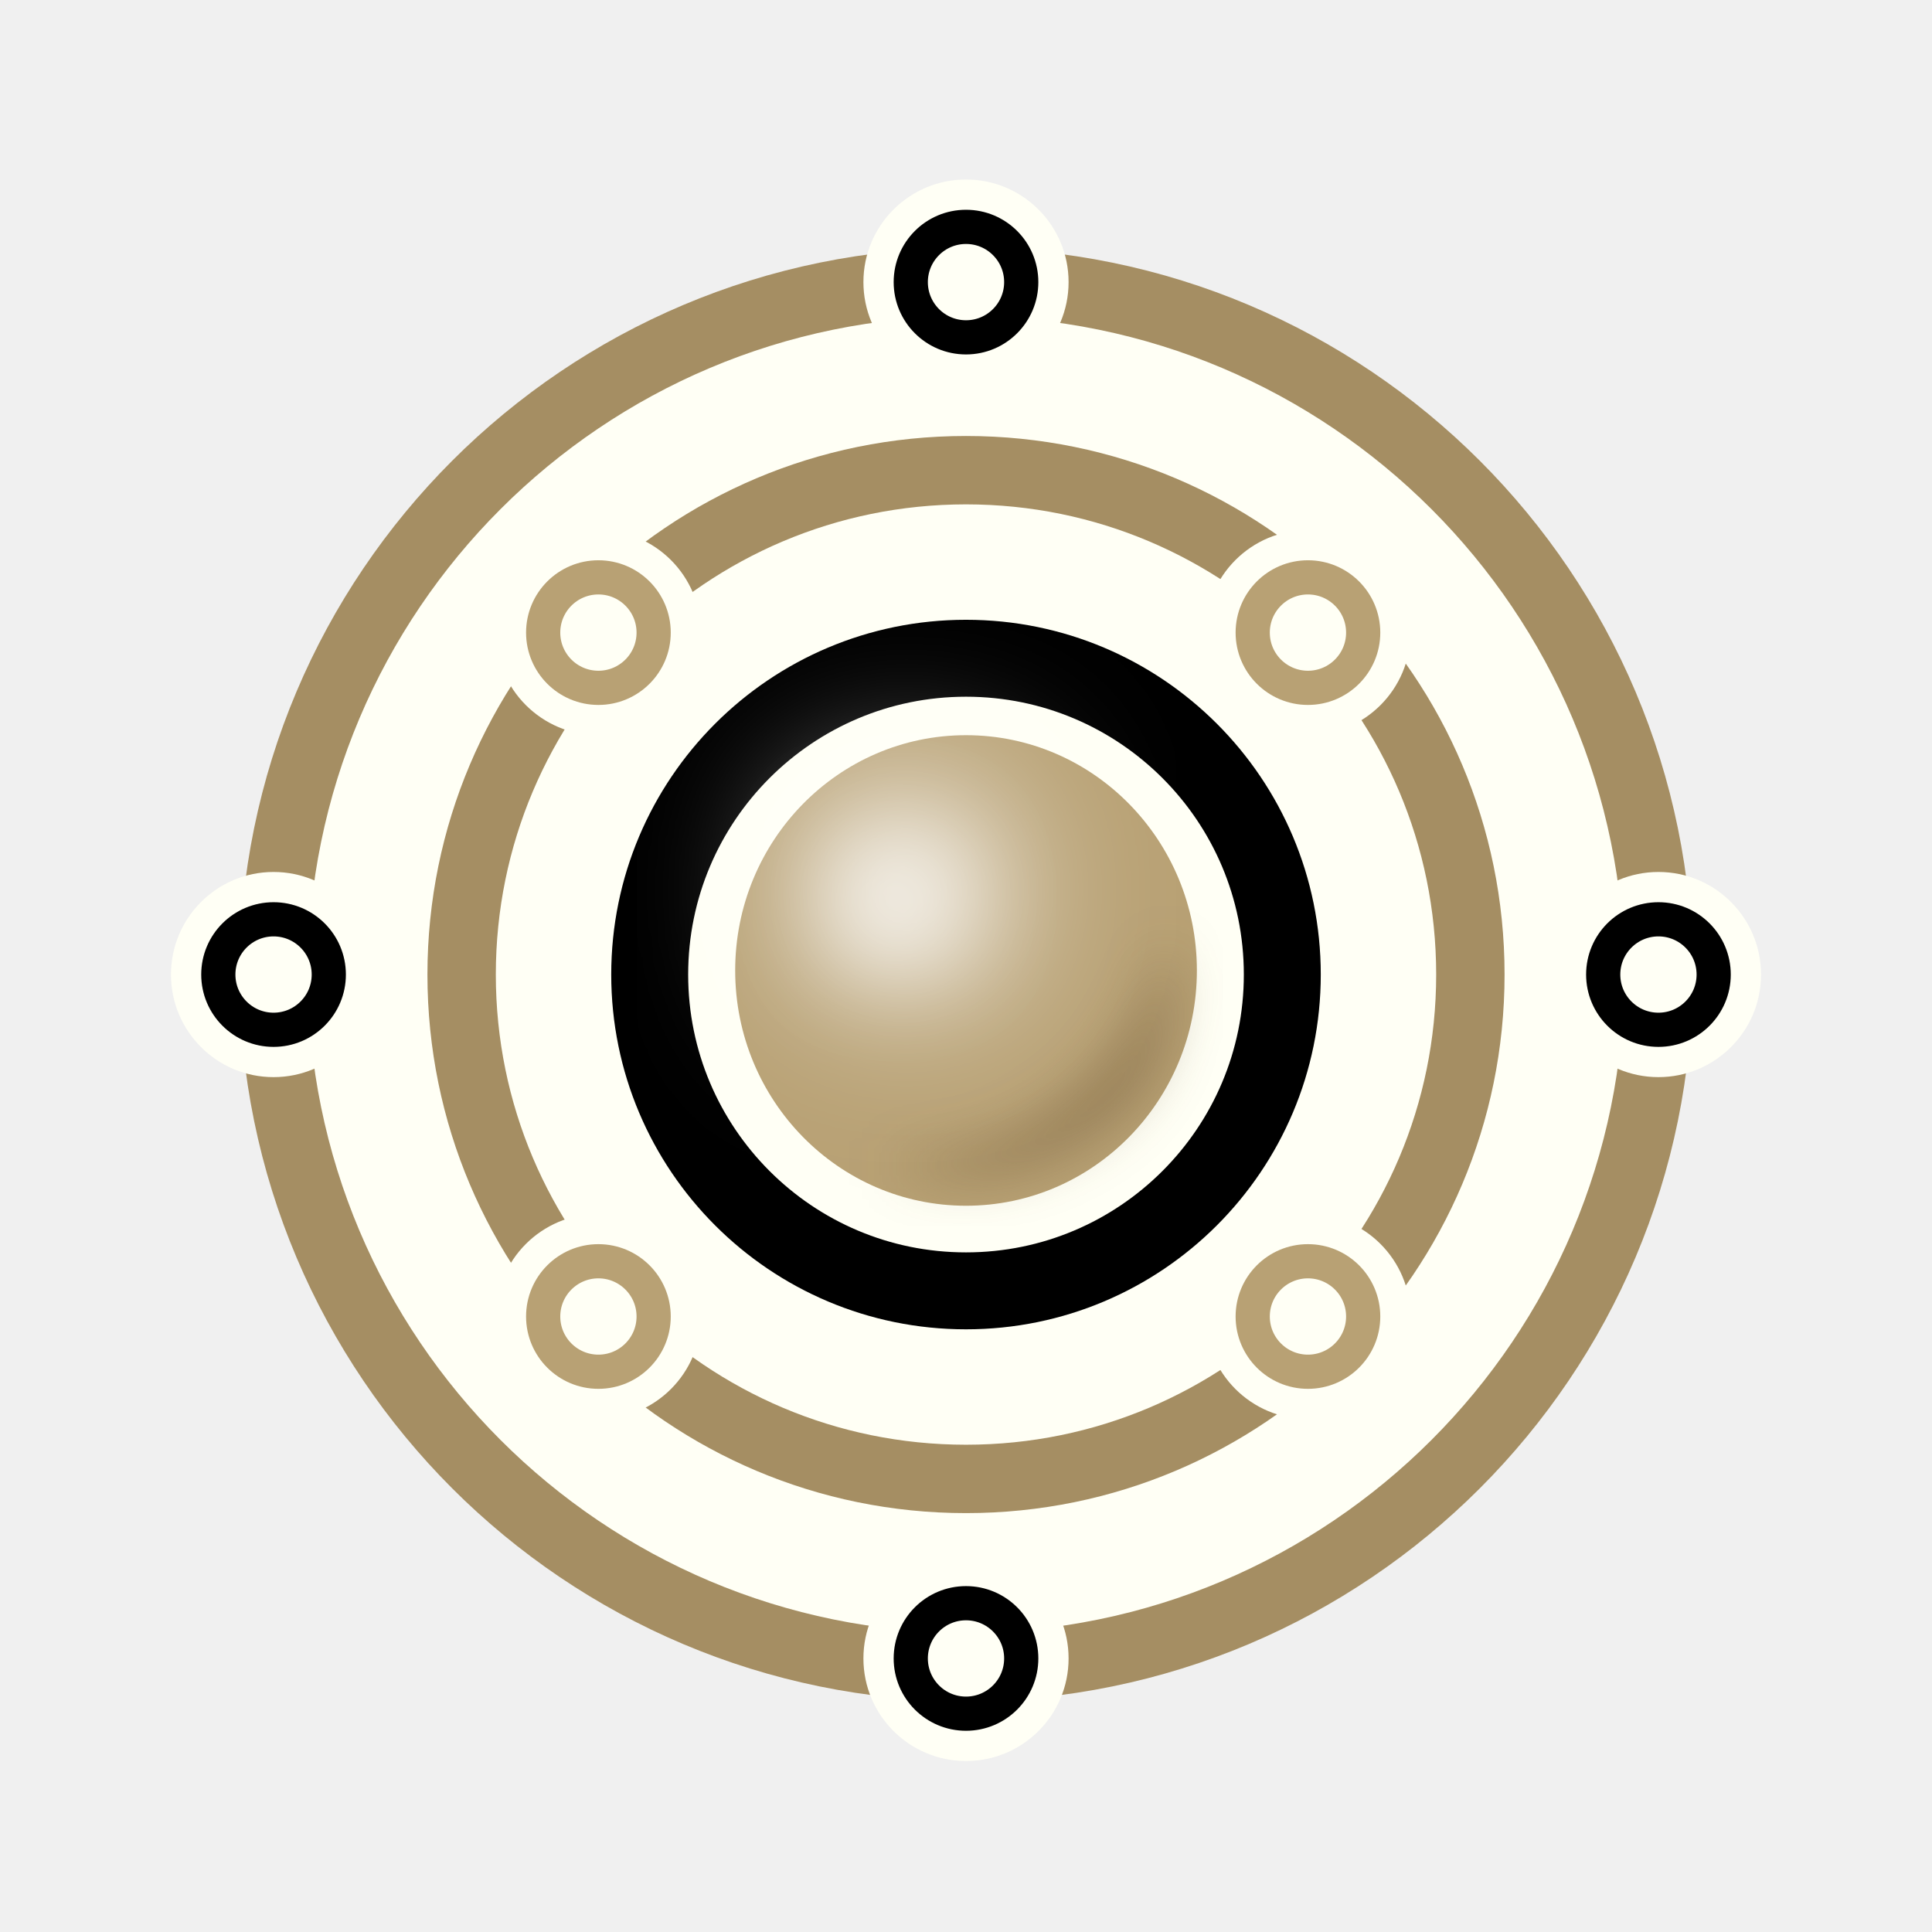
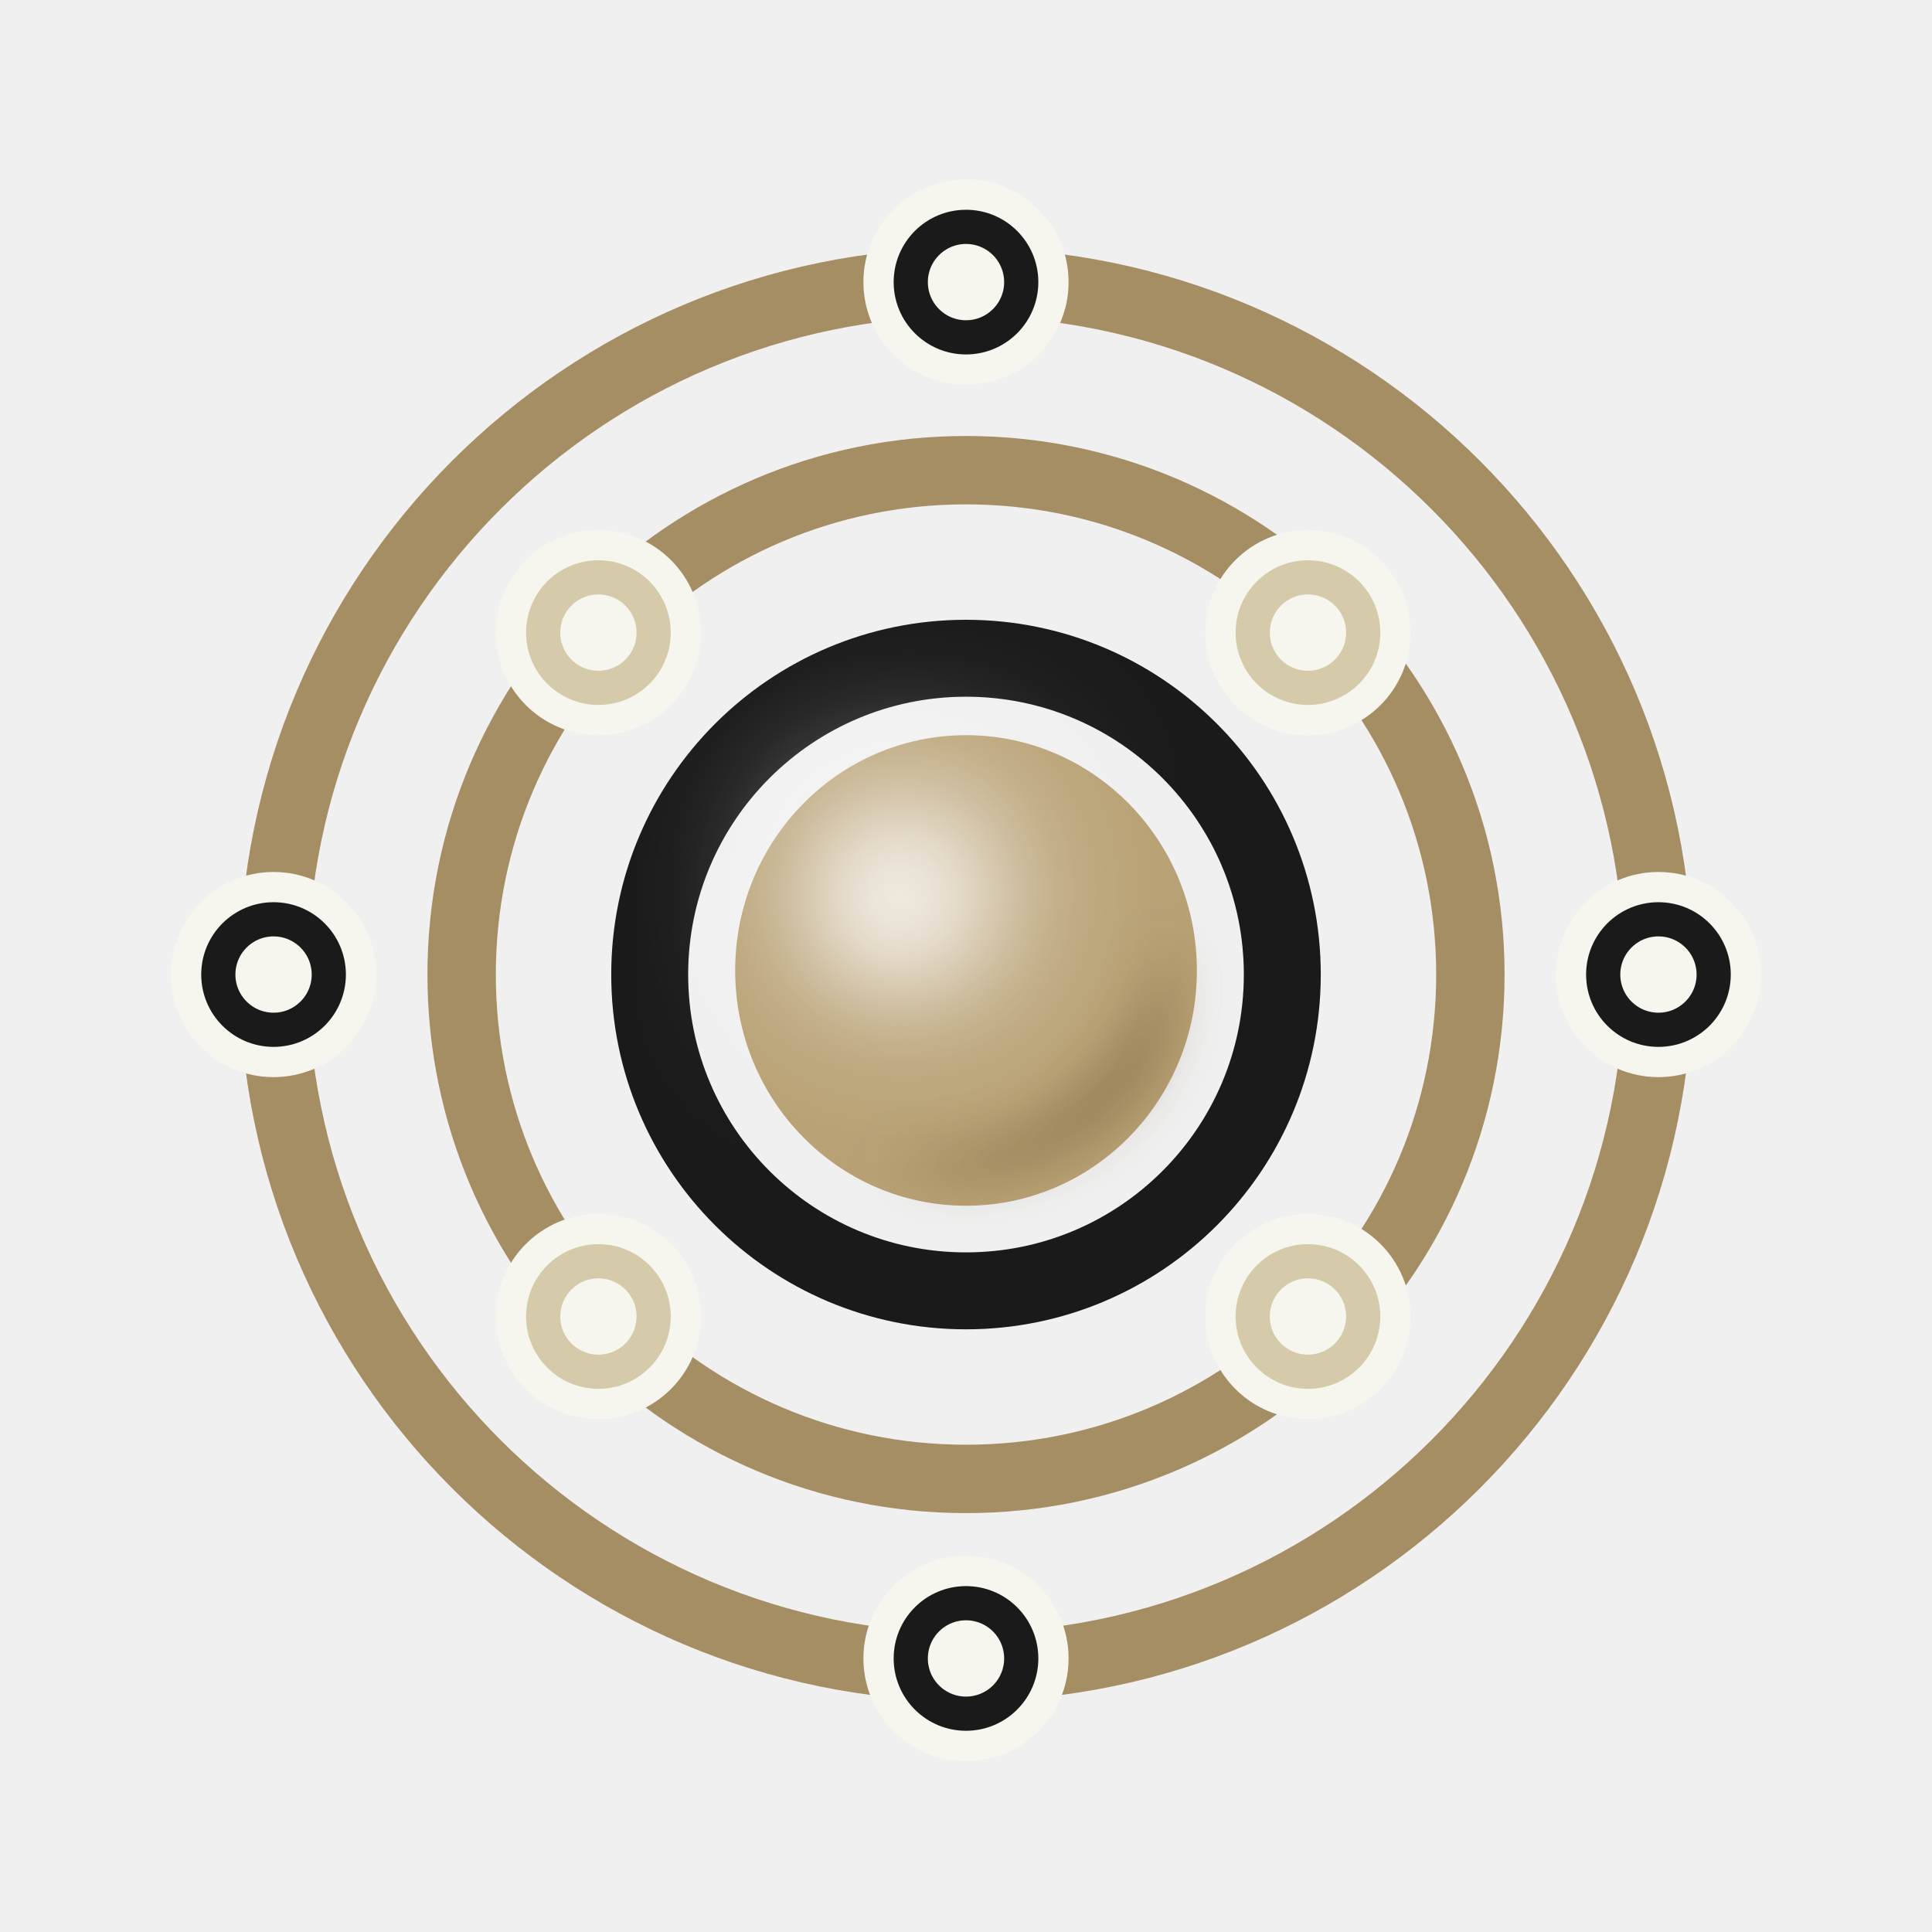
<svg xmlns="http://www.w3.org/2000/svg" width="226" height="226" viewBox="0 0 226 226" fill="none">
-   <path d="M194 114C194 158.735 157.735 195 113 195C68.265 195 32 158.735 32 114C32 69.265 68.265 33 113 33C157.735 33 194 69.265 194 114Z" fill="#FFFFF5" stroke="#A58E63" stroke-width="8" />
-   <path d="M172 114C172 146.585 145.585 173 113 173C80.415 173 54 146.585 54 114C54 81.415 80.415 55 113 55C145.585 55 172 81.415 172 114Z" fill="#FFFFF5" stroke="#A58E63" stroke-width="8" />
-   <circle cx="113" cy="114" r="37" fill="#FFFFF5" stroke="black" stroke-width="9" />
-   <circle cx="70" cy="154" r="12" fill="#FFFFF5" />
-   <circle cx="70" cy="154" r="6.462" fill="#FFFFF5" stroke="#B8A174" stroke-width="4" />
-   <circle cx="70" cy="74" r="12" fill="#FFFFF5" />
-   <circle cx="70" cy="74" r="6.462" fill="#FFFFF5" stroke="#B8A174" stroke-width="4" />
-   <circle cx="153" cy="154" r="12" fill="#FFFFF5" />
-   <circle cx="153" cy="154" r="6.462" fill="#FFFFF5" stroke="#B8A174" stroke-width="4" />
-   <circle cx="153" cy="74" r="12" fill="#FFFFF5" />
-   <circle cx="153" cy="74" r="6.462" fill="#FFFFF5" stroke="#B8A174" stroke-width="4" />
-   <circle cx="113" cy="194" r="12" fill="#FFFFF5" />
-   <circle cx="113" cy="194" r="6.462" fill="#FFFFF5" stroke="black" stroke-width="4" />
-   <circle cx="113" cy="33" r="12" fill="#FFFFF5" />
-   <circle cx="113" cy="33" r="6.462" fill="#FFFFF5" stroke="black" stroke-width="4" />
-   <circle cx="32" cy="114" r="12" fill="#FFFFF5" />
-   <circle cx="32" cy="114" r="6.462" fill="#FFFFF5" stroke="black" stroke-width="4" />
-   <circle cx="194" cy="114" r="12" fill="#FFFFF5" />
-   <circle cx="194" cy="114" r="6.462" fill="#FFFFF5" stroke="black" stroke-width="4" />
+   <path d="M194 114C194 158.735 157.735 195 113 195C68.265 195 32 158.735 32 114C32 69.265 68.265 33 113 33C157.735 33 194 69.265 194 114Z" stroke="#A58E63" stroke-width="8" />
+   <path d="M172 114C172 146.585 145.585 173 113 173C80.415 173 54 146.585 54 114C54 81.415 80.415 55 113 55C145.585 55 172 81.415 172 114Z" stroke="#A58E63" stroke-width="8" />
+   <circle cx="113" cy="114" r="37" stroke="#1A1A1A" stroke-width="9" />
+   <circle cx="70" cy="154" r="12" fill="#F6F6EF" />
+   <circle cx="70" cy="154" r="6.462" fill="#F6F6EF" stroke="#D5CAAA" stroke-width="4" />
+   <circle cx="70" cy="74" r="12" fill="#F6F6EF" />
+   <circle cx="70" cy="74" r="6.462" fill="#F6F6EF" stroke="#D5CAAA" stroke-width="4" />
+   <circle cx="153" cy="154" r="12" fill="#F6F6EF" />
+   <circle cx="153" cy="154" r="6.462" fill="#F6F6EF" stroke="#D5CAAA" stroke-width="4" />
+   <circle cx="153" cy="74" r="12" fill="#F6F6EF" />
+   <circle cx="153" cy="74" r="6.462" fill="#F6F6EF" stroke="#D5CAAA" stroke-width="4" />
+   <circle cx="113" cy="194" r="12" fill="#F6F6EF" />
+   <circle cx="113" cy="194" r="6.462" fill="#F6F6EF" stroke="#1A1A1A" stroke-width="4" />
+   <circle cx="113" cy="33" r="12" fill="#F6F6EF" />
+   <circle cx="113" cy="33" r="6.462" fill="#F6F6EF" stroke="#1A1A1A" stroke-width="4" />
+   <circle cx="32" cy="114" r="12" fill="#F6F6EF" />
+   <circle cx="32" cy="114" r="6.462" fill="#F6F6EF" stroke="#1A1A1A" stroke-width="4" />
+   <circle cx="194" cy="114" r="12" fill="#F6F6EF" />
+   <circle cx="194" cy="114" r="6.462" fill="#F6F6EF" stroke="#1A1A1A" stroke-width="4" />
  <ellipse cx="113.004" cy="113.522" rx="27.004" ry="27.522" fill="#B8A174" />
  <g filter="url(#filter0_f_2_280)">
    <ellipse cx="106.046" cy="104.048" rx="11.542" ry="11.824" fill="white" />
  </g>
  <g filter="url(#filter1_f_2_280)">
    <ellipse cx="104.831" cy="105.292" rx="6.682" ry="6.846" fill="white" />
  </g>
  <g filter="url(#filter2_f_2_280)">
    <path fill-rule="evenodd" clip-rule="evenodd" d="M136.567 109.779C134.834 118.667 129.498 126.748 121.209 131.567C115.595 134.831 109.409 136.143 103.398 135.715C110.5 138.432 118.443 137.944 126.087 133.5C135.756 127.878 138.356 119.365 136.567 109.779Z" fill="#533B19" fill-opacity="0.4" />
  </g>
  <defs>
    <filter id="filter0_f_2_280" x="74.504" y="72.223" width="63.084" height="63.649" filterUnits="userSpaceOnUse" color-interpolation-filters="sRGB">
      <feFlood flood-opacity="0" result="BackgroundImageFix" />
      <feBlend mode="normal" in="SourceGraphic" in2="BackgroundImageFix" result="shape" />
      <feGaussianBlur stdDeviation="10" result="effect1_foregroundBlur_2_280" />
    </filter>
    <filter id="filter1_f_2_280" x="86.149" y="86.447" width="37.364" height="37.691" filterUnits="userSpaceOnUse" color-interpolation-filters="sRGB">
      <feFlood flood-opacity="0" result="BackgroundImageFix" />
      <feBlend mode="normal" in="SourceGraphic" in2="BackgroundImageFix" result="shape" />
      <feGaussianBlur stdDeviation="6" result="effect1_foregroundBlur_2_280" />
    </filter>
    <filter id="filter2_f_2_280" x="97.398" y="103.779" width="45.694" height="39.61" filterUnits="userSpaceOnUse" color-interpolation-filters="sRGB">
      <feFlood flood-opacity="0" result="BackgroundImageFix" />
      <feBlend mode="normal" in="SourceGraphic" in2="BackgroundImageFix" result="shape" />
      <feGaussianBlur stdDeviation="3" result="effect1_foregroundBlur_2_280" />
    </filter>
  </defs>
</svg>
